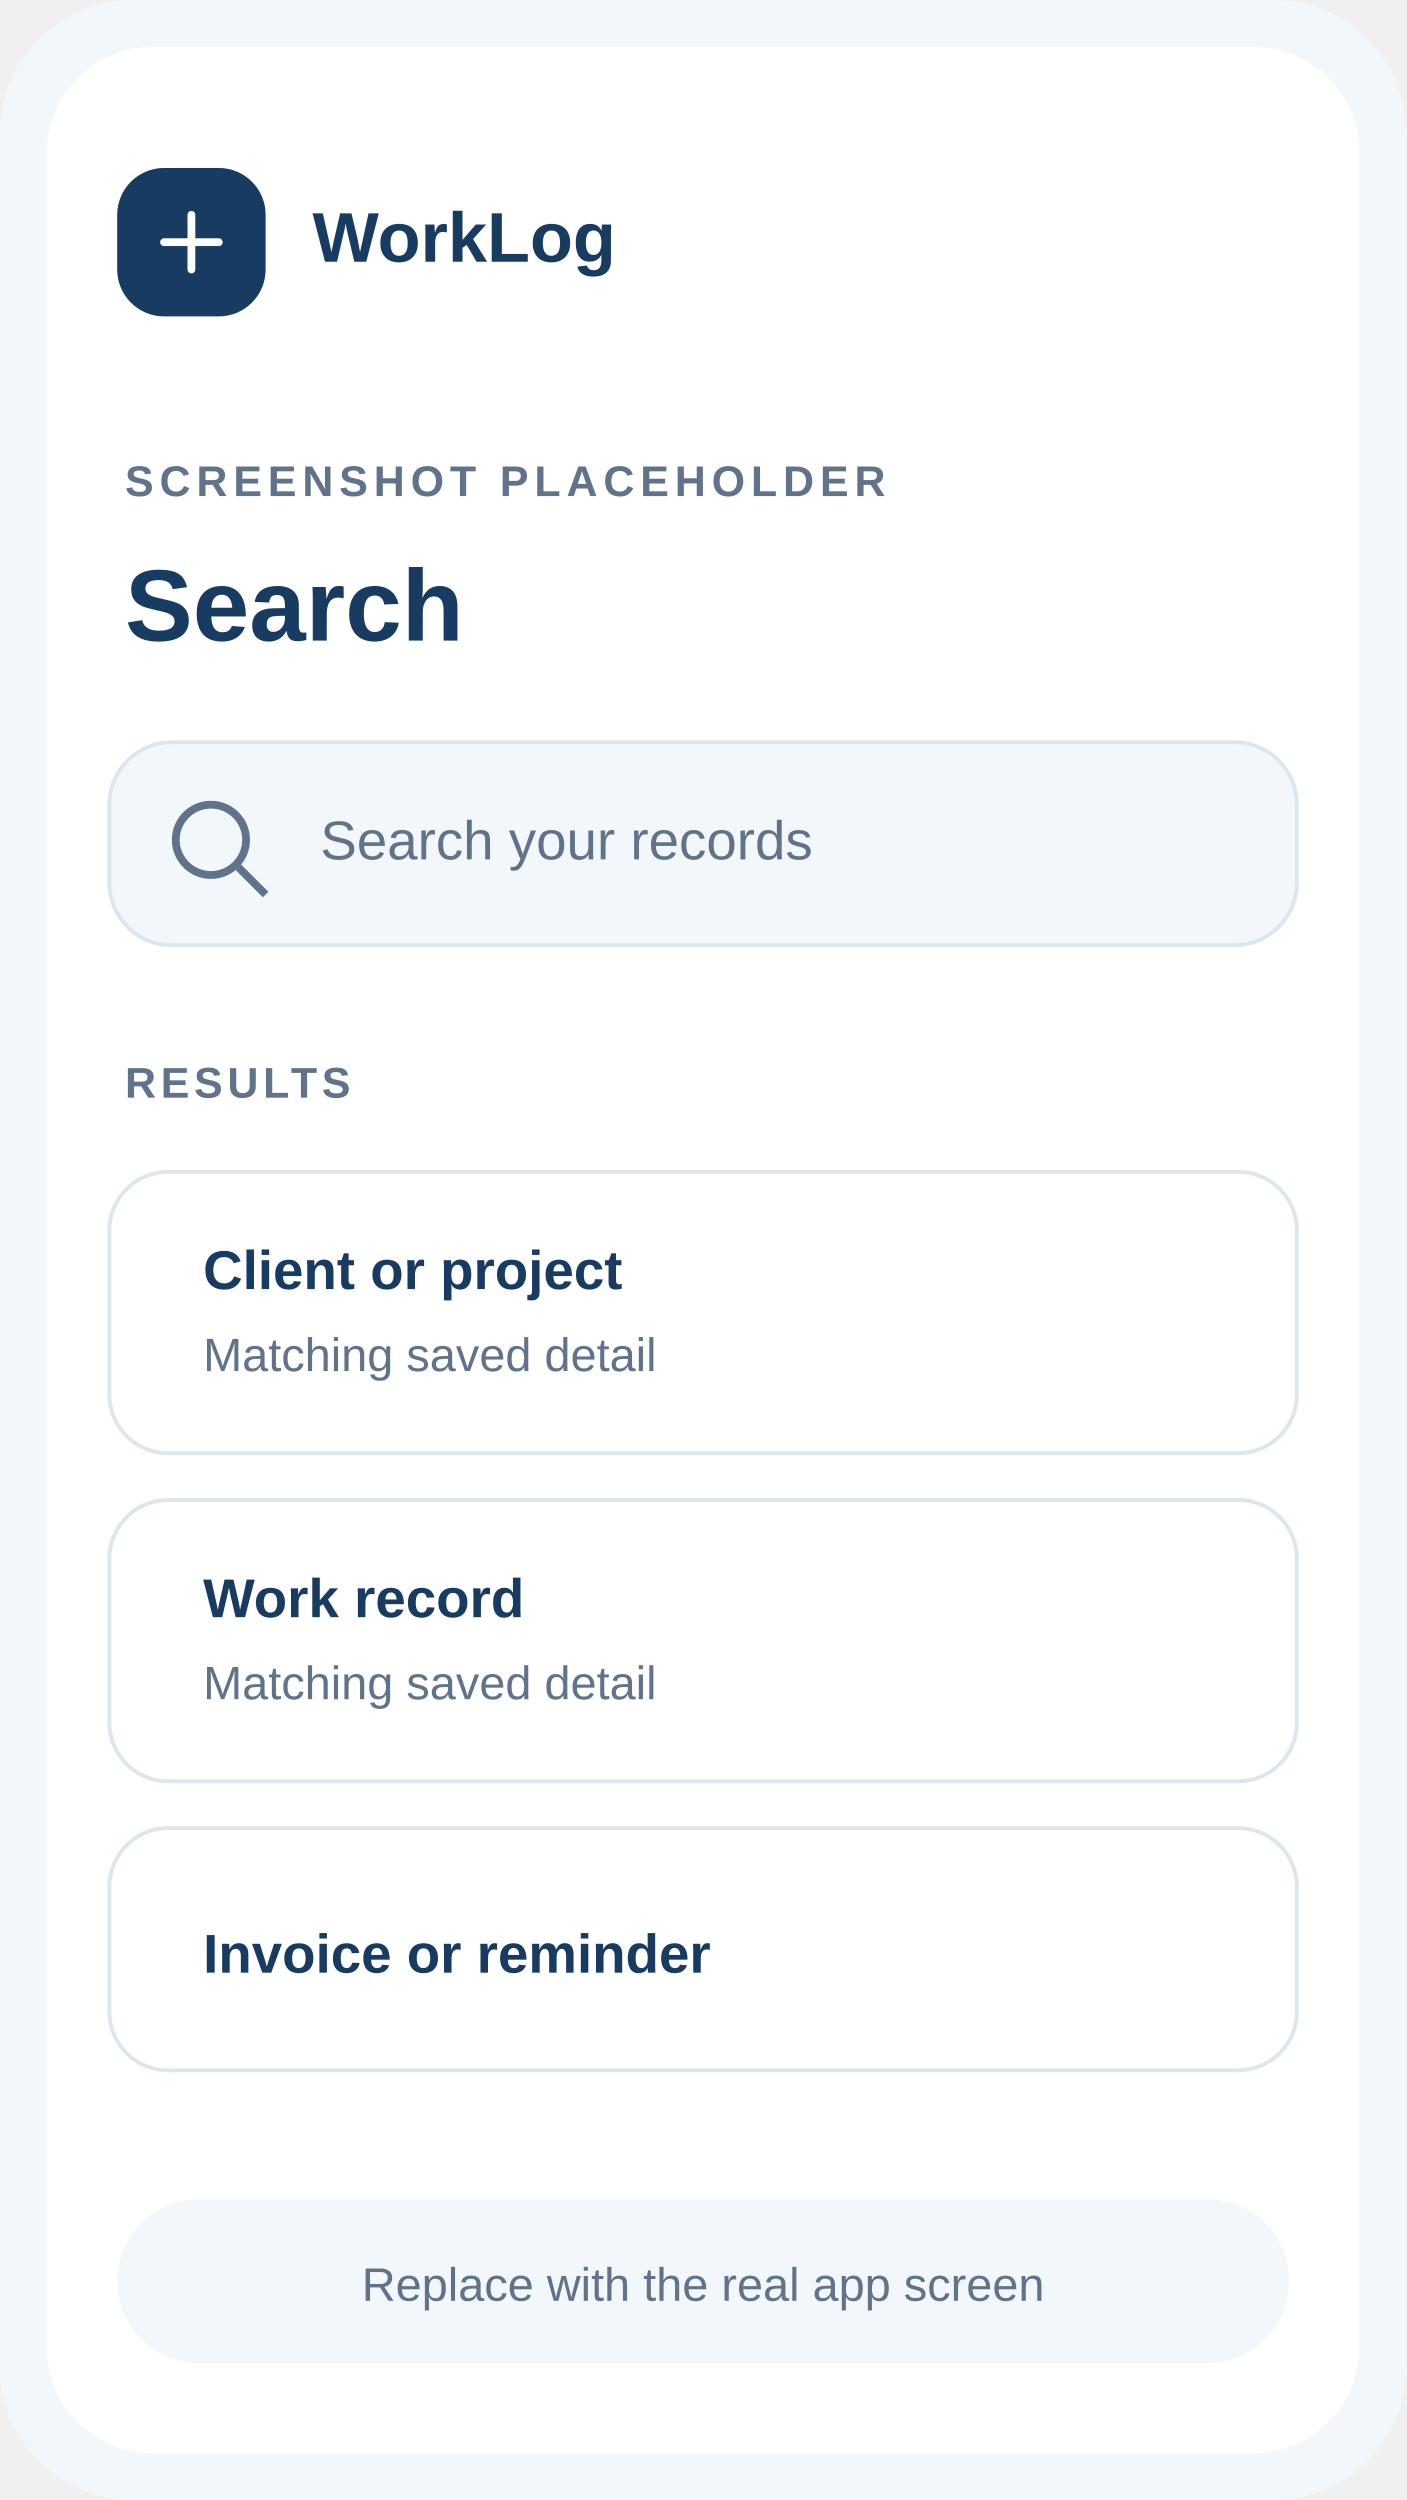
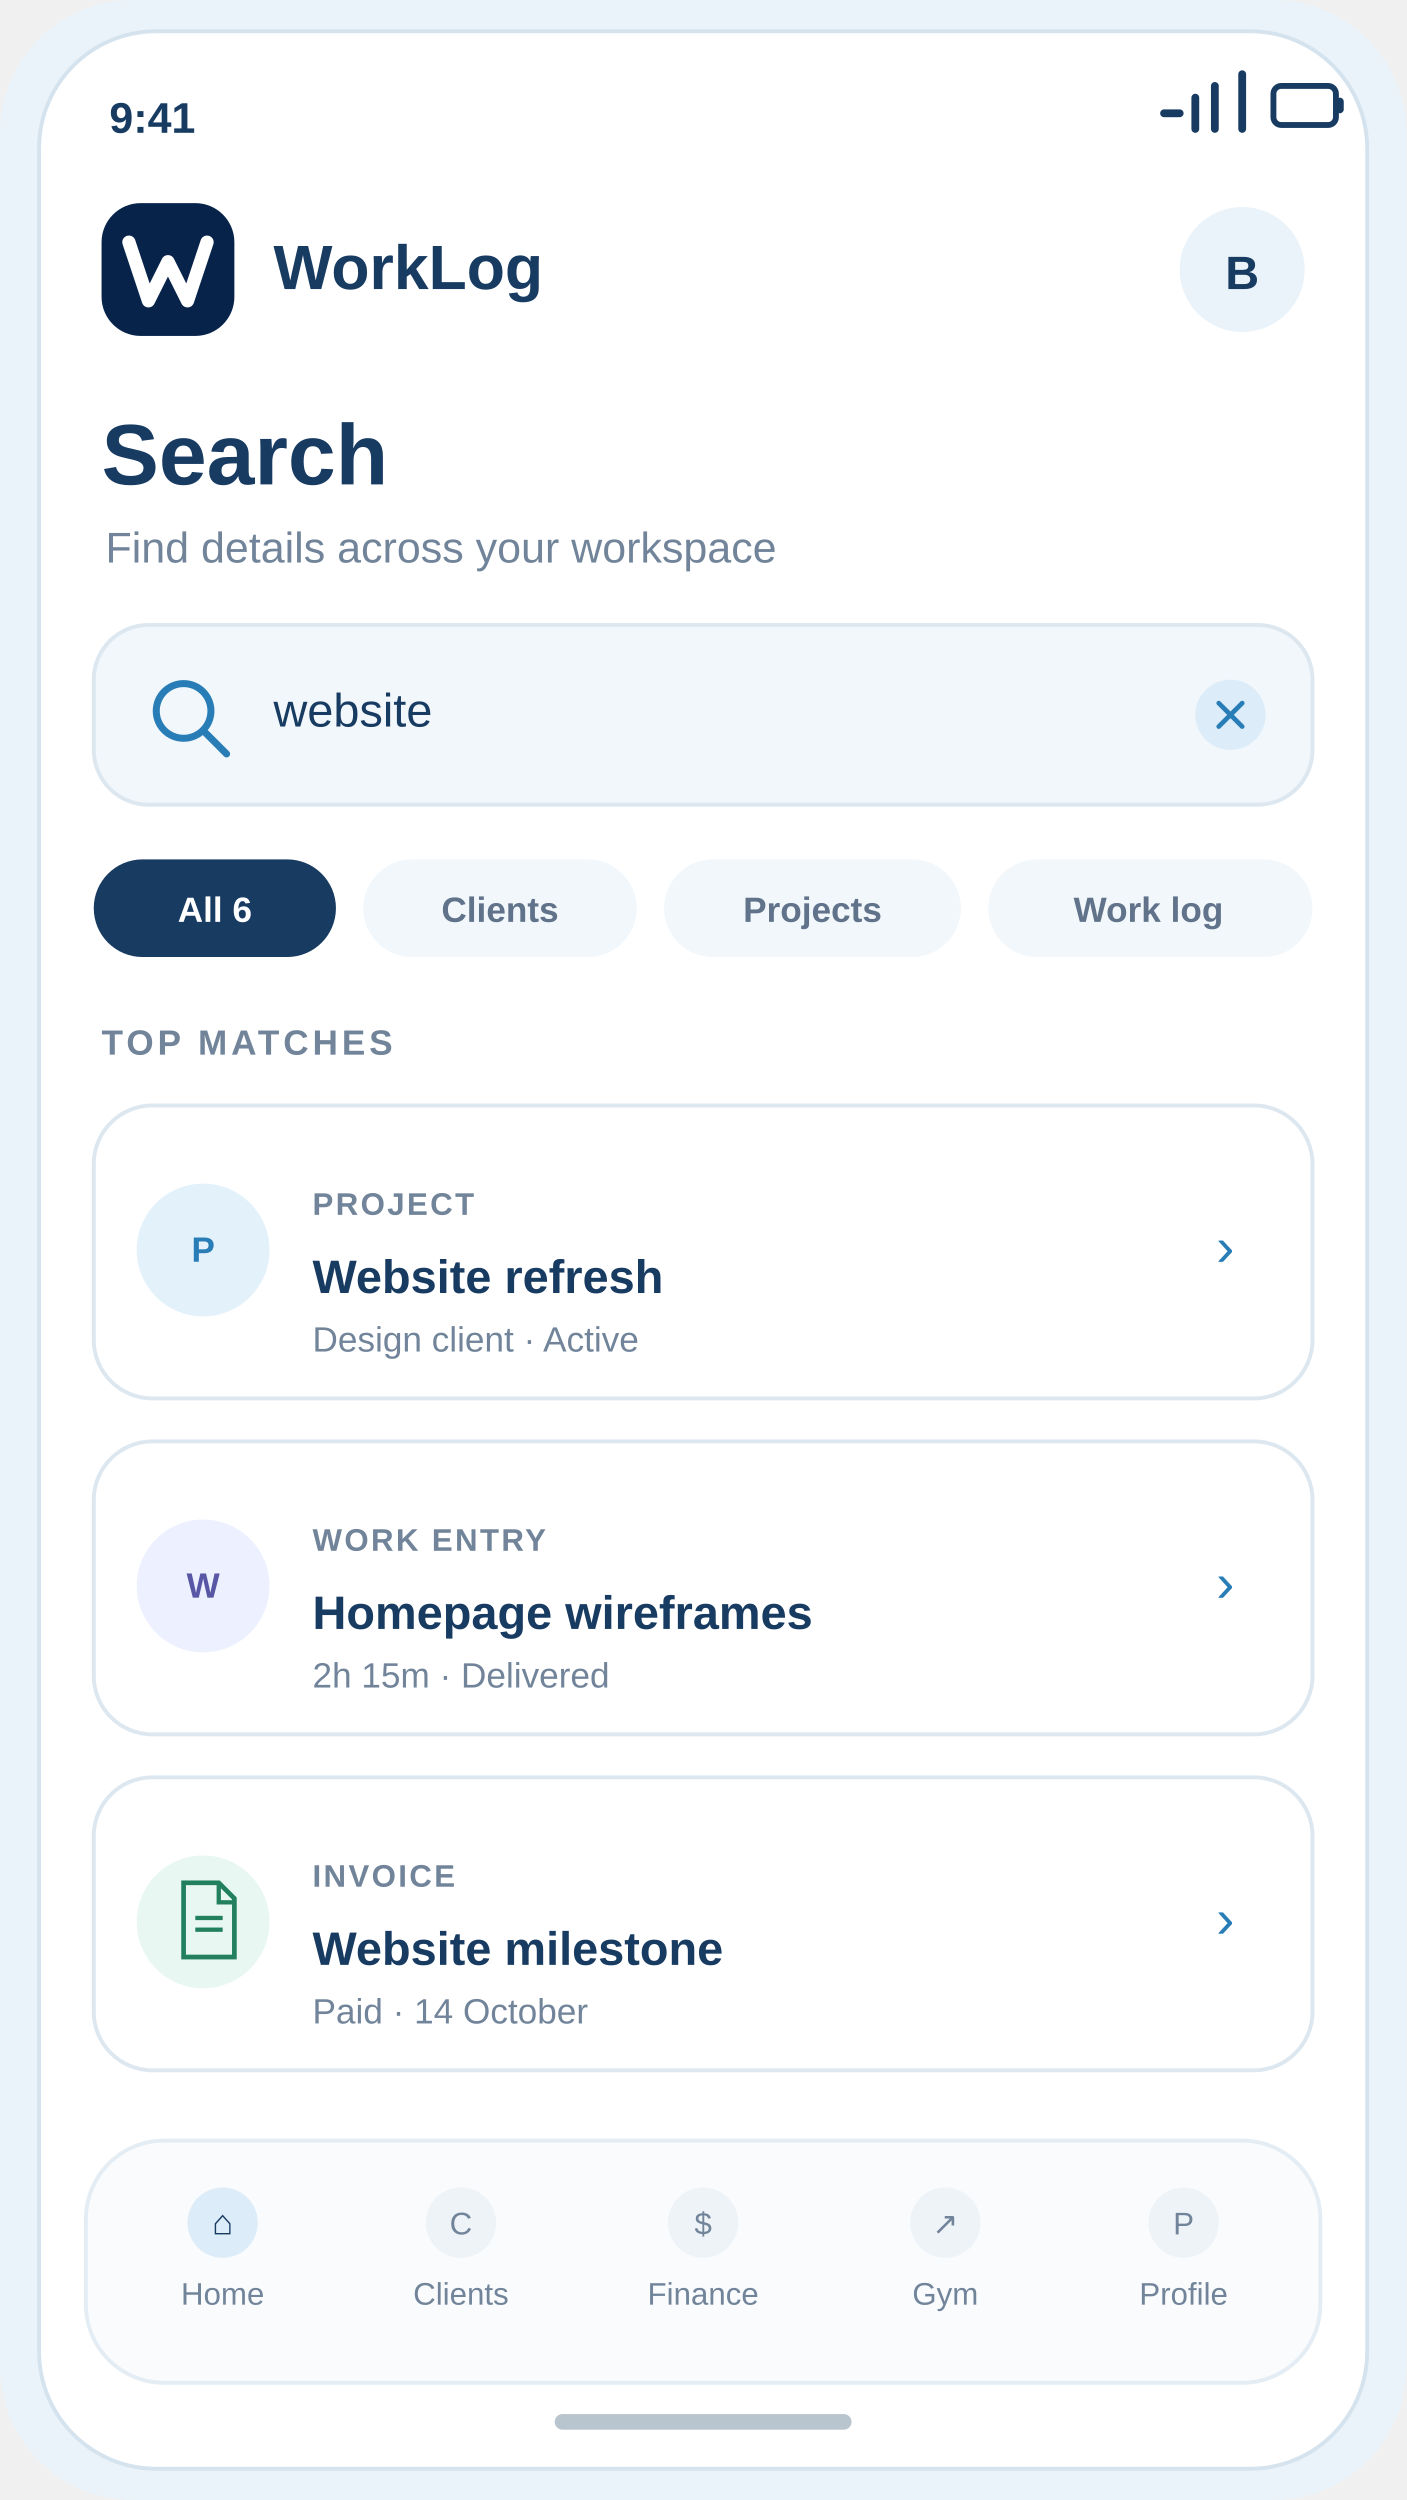
- <svg xmlns="http://www.w3.org/2000/svg" viewBox="0 0 360 640" role="img" aria-labelledby="title">
-   <rect width="360" height="640" rx="34" fill="#f2f7fb" />
-   <rect x="12" y="12" width="336" height="616" rx="27" fill="#fff" />
-   <rect x="30" y="43" width="38" height="38" rx="12" fill="#183b62" />
-   <path d="M42 62h14M49 55v14" stroke="#fff" stroke-width="2" stroke-linecap="round" />
-   <text x="80" y="67" fill="#183b62" font-family="Arial,sans-serif" font-size="18" font-weight="700">WorkLog</text>
-   <text x="32" y="127" fill="#60738a" font-family="Arial,sans-serif" font-size="11" font-weight="700" letter-spacing="1.5">SCREENSHOT PLACEHOLDER</text>
-   <text x="32" y="164" fill="#183b62" font-family="Arial,sans-serif" font-size="26" font-weight="700">Search</text>
-   <rect x="28" y="190" width="304" height="52" rx="16" fill="#f2f7fb" stroke="#dce6ef" />
-   <circle cx="54" cy="215" r="9" fill="none" stroke="#60738a" stroke-width="2" />
-   <path d="m61 222 7 7" stroke="#60738a" stroke-width="2" />
-   <text x="82" y="220" fill="#60738a" font-family="Arial,sans-serif" font-size="14">Search your records</text>
-   <text x="32" y="281" fill="#60738a" font-family="Arial,sans-serif" font-size="11" font-weight="700" letter-spacing="1.2">RESULTS</text>
-   <g fill="#fff" stroke="#dce6ef">
-     <rect x="28" y="300" width="304" height="72" rx="15" />
-     <rect x="28" y="384" width="304" height="72" rx="15" />
-     <rect x="28" y="468" width="304" height="62" rx="15" />
+ <svg xmlns="http://www.w3.org/2000/svg" viewBox="0 0 360 640" role="img" aria-labelledby="title desc">
+   <rect width="360" height="640" rx="34" fill="#eaf3f9" />
+   <rect x="10" y="8" width="340" height="624" rx="30" fill="#fff" stroke="#d5e3ee" />
+   <g font-family="Arial,sans-serif">
+     <text x="28" y="34" fill="#183b62" font-size="11" font-weight="700">9:41</text>
+     <path d="M298 29h4m4-4v8m5-11v11m7-14v14" fill="none" stroke="#183b62" stroke-width="2" stroke-linecap="round" />
+     <rect x="326" y="22" width="16" height="10" rx="2" fill="none" stroke="#183b62" stroke-width="1.5" />
+     <rect x="342" y="25" width="2" height="4" rx="1" fill="#183b62" />
+     <rect x="26" y="52" width="34" height="34" rx="10" fill="#08234a" />
+     <path d="M33 62l5 15 5-10 5 10 5-15" fill="none" stroke="#fff" stroke-width="3.4" stroke-linecap="round" stroke-linejoin="round" />
+     <text x="70" y="74" fill="#183b62" font-size="16" font-weight="700">WorkLog</text>
+     <circle cx="318" cy="69" r="16" fill="#eaf3f9" />
+     <text x="318" y="74" text-anchor="middle" fill="#183b62" font-size="12" font-weight="700">B</text>
+     <text x="26" y="124" fill="#183b62" font-size="22" font-weight="700">Search</text>
+     <text x="27" y="144" fill="#71849a" font-size="11">Find details across your workspace</text>
+     <rect x="24" y="160" width="312" height="46" rx="14" fill="#f2f7fb" stroke="#dce7f0" />
+     <circle cx="47" cy="182" r="7" fill="none" stroke="#297db7" stroke-width="1.8" />
+     <path d="m52 187 6 6" stroke="#297db7" stroke-width="1.8" stroke-linecap="round" />
+     <text x="70" y="186" fill="#183b62" font-size="12">website</text>
+     <circle cx="315" cy="183" r="9" fill="#dcecf8" />
+     <path d="m312 180 6 6m0-6-6 6" stroke="#297db7" stroke-width="1.2" stroke-linecap="round" />
+     <g font-size="9" font-weight="700" text-anchor="middle">
+       <rect x="24" y="220" width="62" height="25" rx="12.5" fill="#183b62" />
+       <text x="55" y="236" fill="#fff">All  6</text>
+       <rect x="93" y="220" width="70" height="25" rx="12.5" fill="#f2f7fb" />
+       <text x="128" y="236" fill="#60738a">Clients</text>
+       <rect x="170" y="220" width="76" height="25" rx="12.5" fill="#f2f7fb" />
+       <text x="208" y="236" fill="#60738a">Projects</text>
+       <rect x="253" y="220" width="83" height="25" rx="12.5" fill="#f2f7fb" />
+       <text x="294" y="236" fill="#60738a">Work log</text>
+     </g>
+     <text x="26" y="270" fill="#71849a" font-size="9" font-weight="700" letter-spacing="1">TOP MATCHES</text>
+     <g>
+       <rect x="24" y="283" width="312" height="75" rx="15" fill="#fff" stroke="#dce7f0" />
+       <circle cx="52" cy="320" r="17" fill="#e3f1fb" />
+       <text x="52" y="323" text-anchor="middle" fill="#297db7" font-size="9" font-weight="700">P</text>
+       <text x="80" y="311" fill="#71849a" font-size="8" font-weight="700" letter-spacing=".6">PROJECT</text>
+       <text x="80" y="331" fill="#183b62" font-size="12" font-weight="700">Website refresh</text>
+       <text x="80" y="346" fill="#71849a" font-size="9">Design client · Active</text>
+       <text x="316" y="324" text-anchor="end" fill="#297db7" font-size="14">›</text>
+     </g>
+     <g>
+       <rect x="24" y="369" width="312" height="75" rx="15" fill="#fff" stroke="#dce7f0" />
+       <circle cx="52" cy="406" r="17" fill="#edf0ff" />
+       <text x="52" y="409" text-anchor="middle" fill="#5857a6" font-size="9" font-weight="700">W</text>
+       <text x="80" y="397" fill="#71849a" font-size="8" font-weight="700" letter-spacing=".6">WORK ENTRY</text>
+       <text x="80" y="417" fill="#183b62" font-size="12" font-weight="700">Homepage wireframes</text>
+       <text x="80" y="432" fill="#71849a" font-size="9">2h 15m · Delivered</text>
+       <text x="316" y="410" text-anchor="end" fill="#297db7" font-size="14">›</text>
+     </g>
+     <g>
+       <rect x="24" y="455" width="312" height="75" rx="15" fill="#fff" stroke="#dce7f0" />
+       <circle cx="52" cy="492" r="17" fill="#e8f7f1" />
+       <path d="M47 482h9l4 4v15H47z" fill="none" stroke="#22805e" stroke-width="1.2" />
+       <path d="M56 482v5h4m-10 4h7m-7 3h7" fill="none" stroke="#22805e" stroke-width="1.1" />
+       <text x="80" y="483" fill="#71849a" font-size="8" font-weight="700" letter-spacing=".6">INVOICE</text>
+       <text x="80" y="503" fill="#183b62" font-size="12" font-weight="700">Website milestone</text>
+       <text x="80" y="518" fill="#71849a" font-size="9">Paid · 14 October</text>
+       <text x="316" y="496" text-anchor="end" fill="#297db7" font-size="14">›</text>
+     </g>
+     <rect x="22" y="548" width="316" height="62" rx="20" fill="#f9fbfd" stroke="#e4edf4" />
+     <g fill="#71849a" font-size="8" text-anchor="middle">
+       <circle cx="57" cy="569" r="9" fill="#dcecf8" />
+       <text x="57" y="572" fill="#183b62" font-size="9" font-weight="700">⌂</text>
+       <text x="57" y="590">Home</text>
+       <circle cx="118" cy="569" r="9" fill="#eef3f7" />
+       <text x="118" y="572" font-size="8">C</text>
+       <text x="118" y="590">Clients</text>
+       <circle cx="180" cy="569" r="9" fill="#eef3f7" />
+       <text x="180" y="572" font-size="8">$</text>
+       <text x="180" y="590">Finance</text>
+       <circle cx="242" cy="569" r="9" fill="#eef3f7" />
+       <text x="242" y="572" font-size="8">↗</text>
+       <text x="242" y="590">Gym</text>
+       <circle cx="303" cy="569" r="9" fill="#eef3f7" />
+       <text x="303" y="572" font-size="8">P</text>
+       <text x="303" y="590">Profile</text>
+     </g>
+     <rect x="142" y="618" width="76" height="4" rx="2" fill="#b9c5ce" />
  </g>
-   <g fill="#183b62" font-family="Arial,sans-serif" font-size="14" font-weight="700">
-     <text x="52" y="330">Client or project</text>
-     <text x="52" y="414">Work record</text>
-     <text x="52" y="505">Invoice or reminder</text>
-   </g>
-   <g fill="#60738a" font-family="Arial,sans-serif" font-size="12">
-     <text x="52" y="351">Matching saved detail</text>
-     <text x="52" y="435">Matching saved detail</text>
-   </g>
-   <rect x="30" y="563" width="300" height="42" rx="21" fill="#f2f7fb" />
-   <text x="180" y="589" fill="#60738a" font-family="Arial,sans-serif" font-size="12" text-anchor="middle">Replace with the real app screen</text>
</svg>
